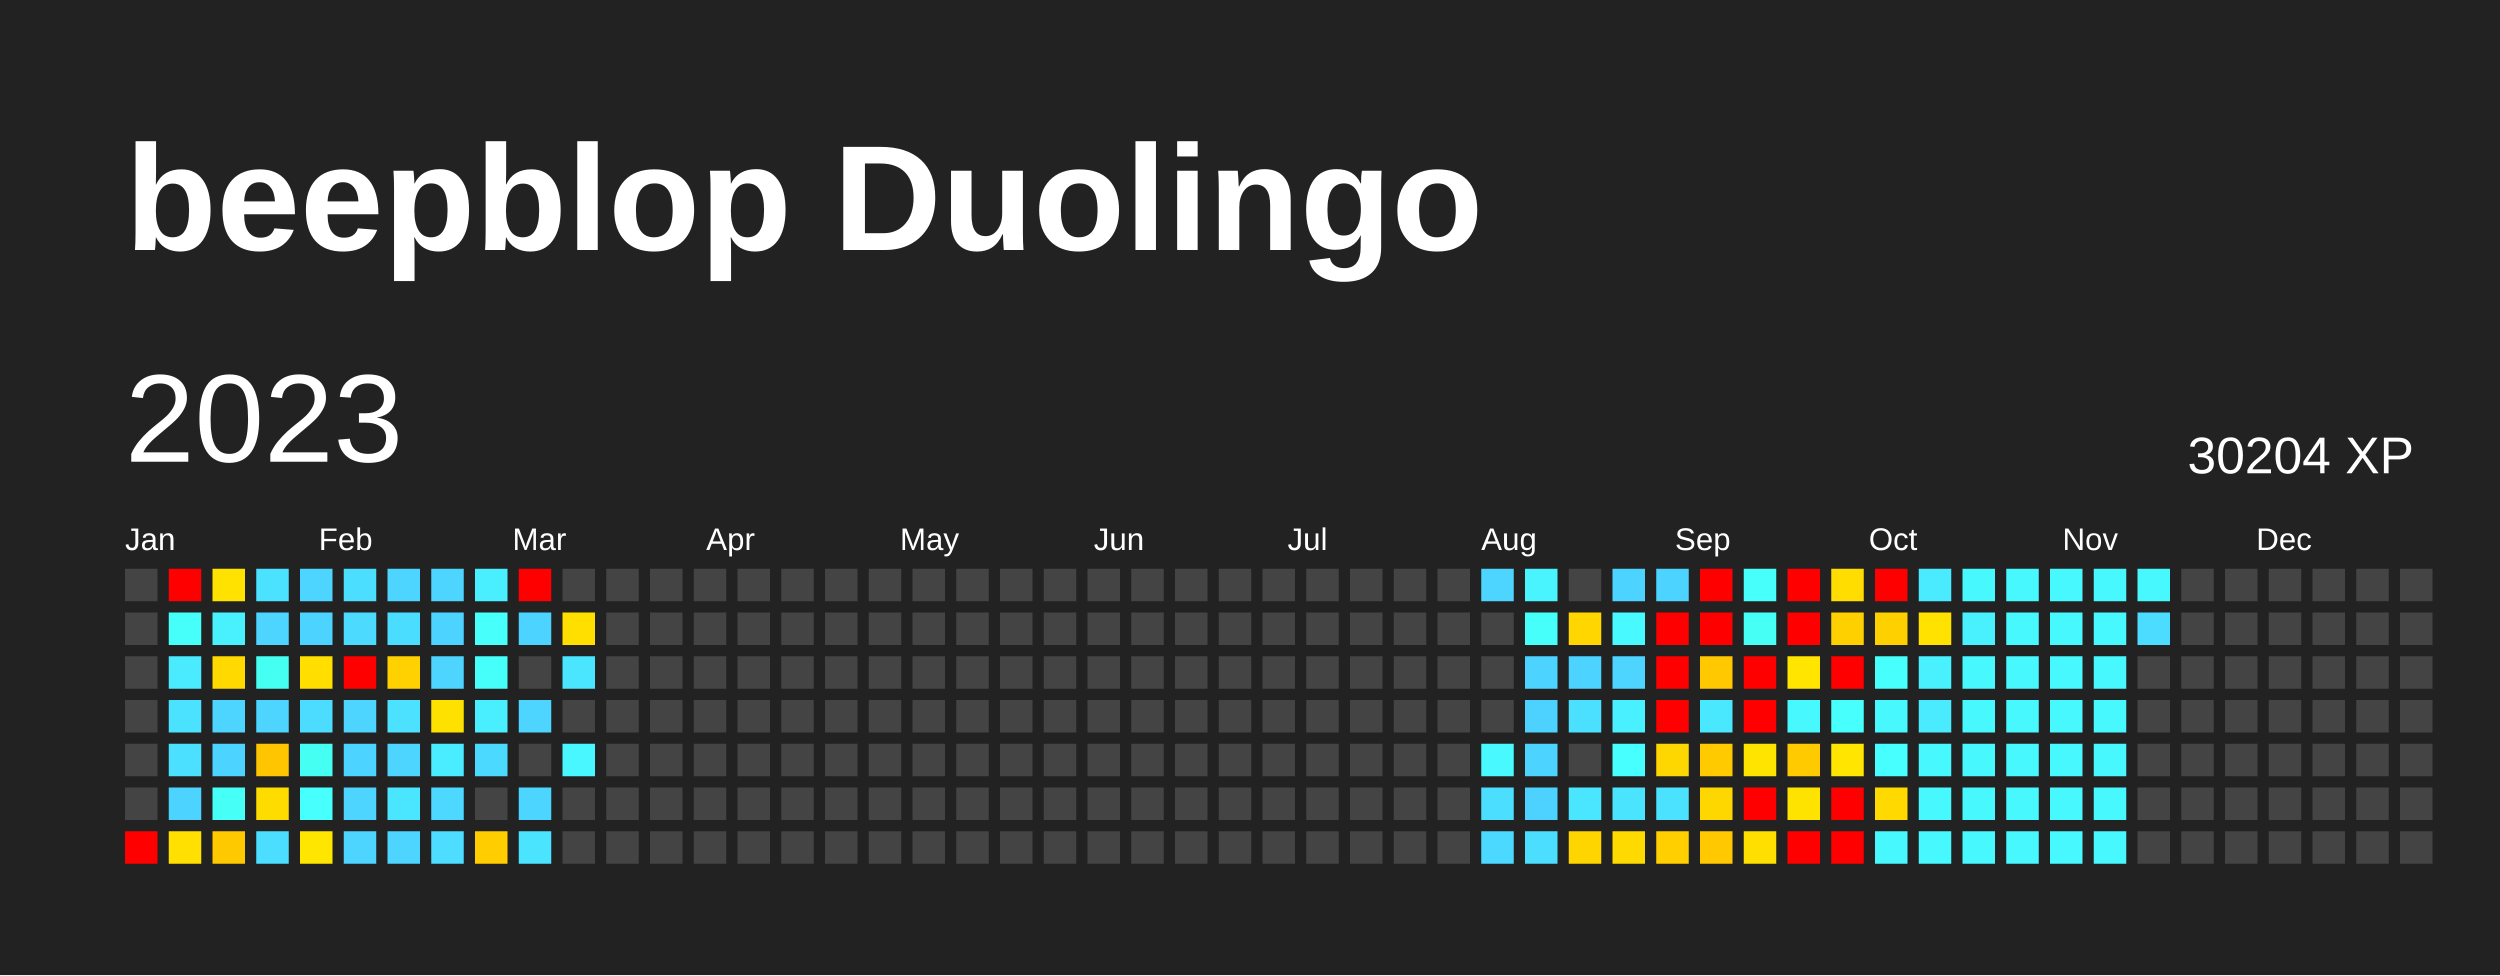
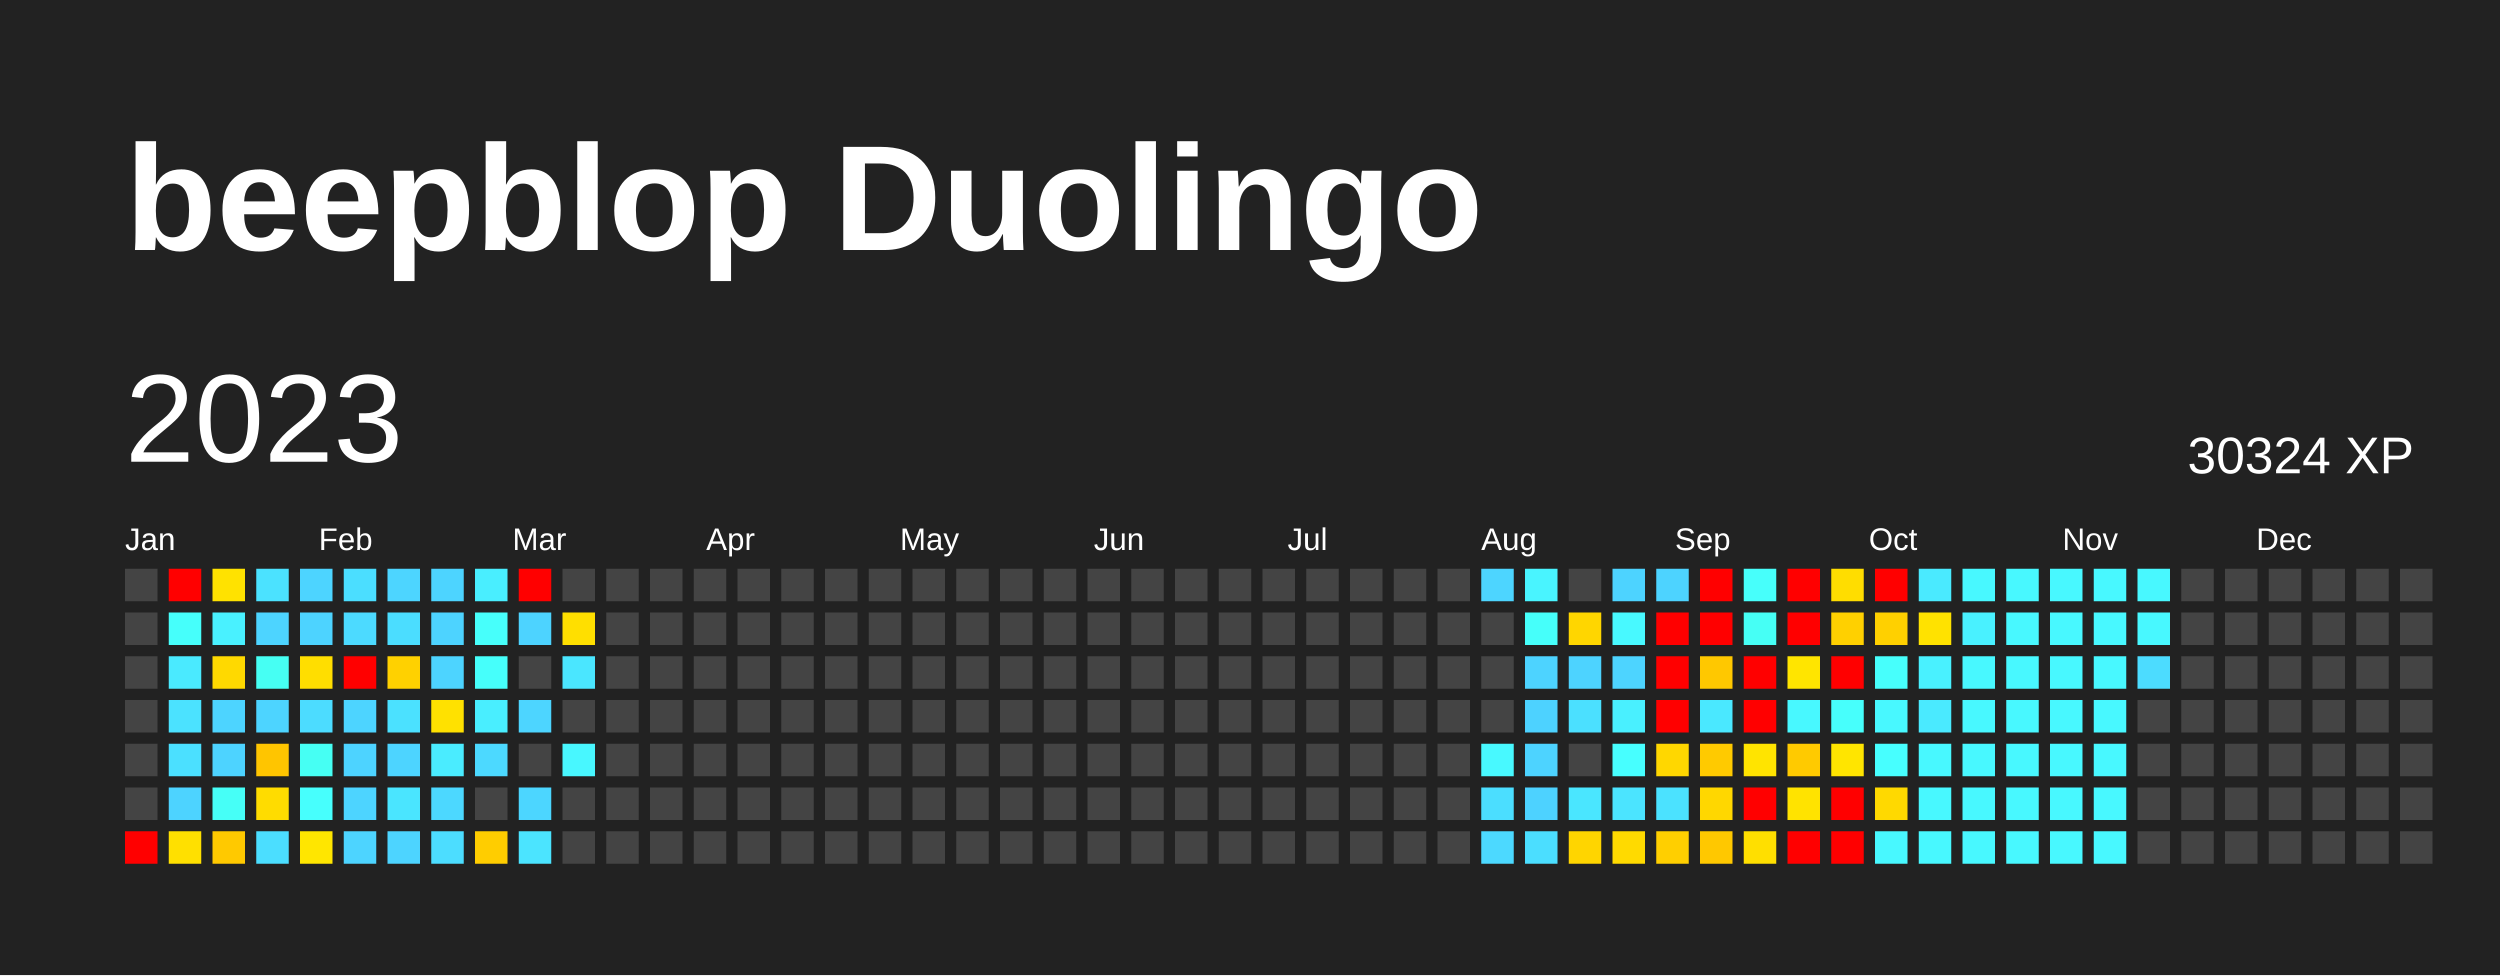
<svg xmlns="http://www.w3.org/2000/svg" baseProfile="full" height="78mm" version="1.1" viewBox="0,0,200,78" width="200mm">
  <defs />
  <rect fill="#222222" height="78" width="200" x="0" y="0" />
  <text fill="#FFFFFF" style="font-size:12px; font-family:Arial; font-weight:bold;" x="10" y="20">beepblop Duolingo</text>
  <text dominant-baseline="hanging" fill="#FFFFFF" style="font-size:10.0px; font-family:Arial;" x="10" y="30">2023</text>
-   <text dominant-baseline="hanging" fill="#FFFFFF" style="font-size:4.125px; font-family:Arial;" x="175" y="35">30204 XP</text>
+   <text dominant-baseline="hanging" fill="#FFFFFF" style="font-size:4.125px; font-family:Arial;" x="175" y="35">30324 XP</text>
  <text fill="#FFFFFF" style="font-size:2.5px; font-family:Arial" x="10.0" y="44">Jan</text>
  <text fill="#FFFFFF" style="font-size:2.5px; font-family:Arial" x="25.5" y="44">Feb</text>
  <text fill="#FFFFFF" style="font-size:2.5px; font-family:Arial" x="41.0" y="44">Mar</text>
  <text fill="#FFFFFF" style="font-size:2.5px; font-family:Arial" x="56.5" y="44">Apr</text>
  <text fill="#FFFFFF" style="font-size:2.5px; font-family:Arial" x="72.0" y="44">May</text>
  <text fill="#FFFFFF" style="font-size:2.5px; font-family:Arial" x="87.5" y="44">Jun</text>
  <text fill="#FFFFFF" style="font-size:2.5px; font-family:Arial" x="103.0" y="44">Jul</text>
  <text fill="#FFFFFF" style="font-size:2.5px; font-family:Arial" x="118.5" y="44">Aug</text>
  <text fill="#FFFFFF" style="font-size:2.5px; font-family:Arial" x="134.0" y="44">Sep</text>
  <text fill="#FFFFFF" style="font-size:2.5px; font-family:Arial" x="149.5" y="44">Oct</text>
  <text fill="#FFFFFF" style="font-size:2.5px; font-family:Arial" x="165.0" y="44">Nov</text>
  <text fill="#FFFFFF" style="font-size:2.5px; font-family:Arial" x="180.5" y="44">Dec</text>
  <rect fill="#444444" height="2.6" width="2.6" x="10.0" y="45.5" />
  <rect fill="#444444" height="2.6" width="2.6" x="10.0" y="49.0" />
  <rect fill="#444444" height="2.6" width="2.6" x="10.0" y="52.5" />
  <rect fill="#444444" height="2.6" width="2.6" x="10.0" y="56.0" />
  <rect fill="#444444" height="2.6" width="2.6" x="10.0" y="59.5" />
  <rect fill="#444444" height="2.6" width="2.6" x="10.0" y="63.0" />
  <rect fill="red" height="2.6" width="2.6" x="10.0" y="66.5" />
  <rect fill="red" height="2.6" width="2.6" x="13.5" y="45.5" />
  <rect fill="#46fffb" height="2.6" width="2.6" x="13.5" y="49.0" />
  <rect fill="#4aeaff" height="2.6" width="2.6" x="13.5" y="52.5" />
  <rect fill="#4be2ff" height="2.6" width="2.6" x="13.5" y="56.0" />
  <rect fill="#4be0ff" height="2.6" width="2.6" x="13.5" y="59.5" />
  <rect fill="#4dd3ff" height="2.6" width="2.6" x="13.5" y="63.0" />
  <rect fill="#ffe000" height="2.6" width="2.6" x="13.5" y="66.5" />
  <rect fill="#ffe200" height="2.6" width="2.6" x="17.0" y="45.5" />
  <rect fill="#49f1ff" height="2.6" width="2.6" x="17.0" y="49.0" />
  <rect fill="#ffd900" height="2.6" width="2.6" x="17.0" y="52.5" />
  <rect fill="#4dd4ff" height="2.6" width="2.6" x="17.0" y="56.0" />
  <rect fill="#4dd3ff" height="2.6" width="2.6" x="17.0" y="59.5" />
  <rect fill="#46fff7" height="2.6" width="2.6" x="17.0" y="63.0" />
  <rect fill="#ffc900" height="2.6" width="2.6" x="17.0" y="66.5" />
  <rect fill="#4be2ff" height="2.6" width="2.6" x="20.5" y="45.5" />
  <rect fill="#4dd4ff" height="2.6" width="2.6" x="20.5" y="49.0" />
  <rect fill="#46fff3" height="2.6" width="2.6" x="20.5" y="52.5" />
  <rect fill="#4dd4ff" height="2.6" width="2.6" x="20.5" y="56.0" />
  <rect fill="#ffc500" height="2.6" width="2.6" x="20.5" y="59.5" />
  <rect fill="#ffdc00" height="2.6" width="2.6" x="20.5" y="63.0" />
  <rect fill="#4bdeff" height="2.6" width="2.6" x="20.5" y="66.5" />
  <rect fill="#4dd4ff" height="2.6" width="2.6" x="24.0" y="45.5" />
  <rect fill="#4dd3ff" height="2.6" width="2.6" x="24.0" y="49.0" />
  <rect fill="#ffde00" height="2.6" width="2.6" x="24.0" y="52.5" />
  <rect fill="#4cdcff" height="2.6" width="2.6" x="24.0" y="56.0" />
  <rect fill="#46fff3" height="2.6" width="2.6" x="24.0" y="59.5" />
  <rect fill="#47fffd" height="2.6" width="2.6" x="24.0" y="63.0" />
  <rect fill="#ffe600" height="2.6" width="2.6" x="24.0" y="66.5" />
  <rect fill="#4bdeff" height="2.6" width="2.6" x="27.5" y="45.5" />
  <rect fill="#4cdaff" height="2.6" width="2.6" x="27.5" y="49.0" />
  <rect fill="red" height="2.6" width="2.6" x="27.5" y="52.5" />
  <rect fill="#4dd4ff" height="2.6" width="2.6" x="27.5" y="56.0" />
  <rect fill="#4dd3ff" height="2.6" width="2.6" x="27.5" y="59.5" />
  <rect fill="#4dd4ff" height="2.6" width="2.6" x="27.5" y="63.0" />
  <rect fill="#4dd4ff" height="2.6" width="2.6" x="27.5" y="66.5" />
  <rect fill="#4dd5ff" height="2.6" width="2.6" x="31.0" y="45.5" />
  <rect fill="#4bddff" height="2.6" width="2.6" x="31.0" y="49.0" />
  <rect fill="#ffd100" height="2.6" width="2.6" x="31.0" y="52.5" />
  <rect fill="#4be1ff" height="2.6" width="2.6" x="31.0" y="56.0" />
  <rect fill="#4dd4ff" height="2.6" width="2.6" x="31.0" y="59.5" />
  <rect fill="#4ae5ff" height="2.6" width="2.6" x="31.0" y="63.0" />
  <rect fill="#4dd4ff" height="2.6" width="2.6" x="31.0" y="66.5" />
  <rect fill="#4dd4ff" height="2.6" width="2.6" x="34.5" y="45.5" />
  <rect fill="#4dd3ff" height="2.6" width="2.6" x="34.5" y="49.0" />
  <rect fill="#4dd4ff" height="2.6" width="2.6" x="34.5" y="52.5" />
  <rect fill="#ffe100" height="2.6" width="2.6" x="34.5" y="56.0" />
  <rect fill="#4aecff" height="2.6" width="2.6" x="34.5" y="59.5" />
  <rect fill="#4cd8ff" height="2.6" width="2.6" x="34.5" y="63.0" />
  <rect fill="#4cddff" height="2.6" width="2.6" x="34.5" y="66.5" />
  <rect fill="#49eeff" height="2.6" width="2.6" x="38.0" y="45.5" />
  <rect fill="#47fffb" height="2.6" width="2.6" x="38.0" y="49.0" />
  <rect fill="#46fffb" height="2.6" width="2.6" x="38.0" y="52.5" />
  <rect fill="#49eeff" height="2.6" width="2.6" x="38.0" y="56.0" />
  <rect fill="#4cd9ff" height="2.6" width="2.6" x="38.0" y="59.5" />
  <rect fill="#444444" height="2.6" width="2.6" x="38.0" y="63.0" />
  <rect fill="#ffcd00" height="2.6" width="2.6" x="38.0" y="66.5" />
  <rect fill="red" height="2.6" width="2.6" x="41.5" y="45.5" />
  <rect fill="#4dd3ff" height="2.6" width="2.6" x="41.5" y="49.0" />
  <rect fill="#444444" height="2.6" width="2.6" x="41.5" y="52.5" />
  <rect fill="#4dd5ff" height="2.6" width="2.6" x="41.5" y="56.0" />
  <rect fill="#444444" height="2.6" width="2.6" x="41.5" y="59.5" />
  <rect fill="#4cd6ff" height="2.6" width="2.6" x="41.5" y="63.0" />
  <rect fill="#4be4ff" height="2.6" width="2.6" x="41.5" y="66.5" />
  <rect fill="#444444" height="2.6" width="2.6" x="45.0" y="45.5" />
  <rect fill="#ffdf00" height="2.6" width="2.6" x="45.0" y="49.0" />
  <rect fill="#4ae6ff" height="2.6" width="2.6" x="45.0" y="52.5" />
  <rect fill="#444444" height="2.6" width="2.6" x="45.0" y="56.0" />
  <rect fill="#48f7ff" height="2.6" width="2.6" x="45.0" y="59.5" />
  <rect fill="#444444" height="2.6" width="2.6" x="45.0" y="63.0" />
  <rect fill="#444444" height="2.6" width="2.6" x="45.0" y="66.5" />
  <rect fill="#444444" height="2.6" width="2.6" x="48.5" y="45.5" />
  <rect fill="#444444" height="2.6" width="2.6" x="48.5" y="49.0" />
  <rect fill="#444444" height="2.6" width="2.6" x="48.5" y="52.5" />
  <rect fill="#444444" height="2.6" width="2.6" x="48.5" y="56.0" />
  <rect fill="#444444" height="2.6" width="2.6" x="48.5" y="59.5" />
  <rect fill="#444444" height="2.6" width="2.6" x="48.5" y="63.0" />
  <rect fill="#444444" height="2.6" width="2.6" x="48.5" y="66.5" />
  <rect fill="#444444" height="2.6" width="2.6" x="52.0" y="45.5" />
  <rect fill="#444444" height="2.6" width="2.6" x="52.0" y="49.0" />
  <rect fill="#444444" height="2.6" width="2.6" x="52.0" y="52.5" />
  <rect fill="#444444" height="2.6" width="2.6" x="52.0" y="56.0" />
  <rect fill="#444444" height="2.6" width="2.6" x="52.0" y="59.5" />
  <rect fill="#444444" height="2.6" width="2.6" x="52.0" y="63.0" />
  <rect fill="#444444" height="2.6" width="2.6" x="52.0" y="66.5" />
  <rect fill="#444444" height="2.6" width="2.6" x="55.5" y="45.5" />
  <rect fill="#444444" height="2.6" width="2.6" x="55.5" y="49.0" />
  <rect fill="#444444" height="2.6" width="2.6" x="55.5" y="52.5" />
  <rect fill="#444444" height="2.6" width="2.6" x="55.5" y="56.0" />
  <rect fill="#444444" height="2.6" width="2.6" x="55.5" y="59.5" />
  <rect fill="#444444" height="2.6" width="2.6" x="55.5" y="63.0" />
  <rect fill="#444444" height="2.6" width="2.6" x="55.5" y="66.5" />
  <rect fill="#444444" height="2.6" width="2.6" x="59.0" y="45.5" />
  <rect fill="#444444" height="2.6" width="2.6" x="59.0" y="49.0" />
  <rect fill="#444444" height="2.6" width="2.6" x="59.0" y="52.5" />
  <rect fill="#444444" height="2.6" width="2.6" x="59.0" y="56.0" />
  <rect fill="#444444" height="2.6" width="2.6" x="59.0" y="59.5" />
  <rect fill="#444444" height="2.6" width="2.6" x="59.0" y="63.0" />
  <rect fill="#444444" height="2.6" width="2.6" x="59.0" y="66.5" />
  <rect fill="#444444" height="2.6" width="2.6" x="62.5" y="45.5" />
  <rect fill="#444444" height="2.6" width="2.6" x="62.5" y="49.0" />
  <rect fill="#444444" height="2.6" width="2.6" x="62.5" y="52.5" />
  <rect fill="#444444" height="2.6" width="2.6" x="62.5" y="56.0" />
  <rect fill="#444444" height="2.6" width="2.6" x="62.5" y="59.5" />
  <rect fill="#444444" height="2.6" width="2.6" x="62.5" y="63.0" />
  <rect fill="#444444" height="2.6" width="2.6" x="62.5" y="66.5" />
  <rect fill="#444444" height="2.6" width="2.6" x="66.0" y="45.5" />
  <rect fill="#444444" height="2.6" width="2.6" x="66.0" y="49.0" />
  <rect fill="#444444" height="2.6" width="2.6" x="66.0" y="52.5" />
  <rect fill="#444444" height="2.6" width="2.6" x="66.0" y="56.0" />
  <rect fill="#444444" height="2.6" width="2.6" x="66.0" y="59.5" />
  <rect fill="#444444" height="2.6" width="2.6" x="66.0" y="63.0" />
  <rect fill="#444444" height="2.6" width="2.6" x="66.0" y="66.5" />
  <rect fill="#444444" height="2.6" width="2.6" x="69.5" y="45.5" />
  <rect fill="#444444" height="2.6" width="2.6" x="69.5" y="49.0" />
  <rect fill="#444444" height="2.6" width="2.6" x="69.5" y="52.5" />
  <rect fill="#444444" height="2.6" width="2.6" x="69.5" y="56.0" />
  <rect fill="#444444" height="2.6" width="2.6" x="69.5" y="59.5" />
  <rect fill="#444444" height="2.6" width="2.6" x="69.5" y="63.0" />
  <rect fill="#444444" height="2.6" width="2.6" x="69.5" y="66.5" />
  <rect fill="#444444" height="2.6" width="2.6" x="73.0" y="45.5" />
  <rect fill="#444444" height="2.6" width="2.6" x="73.0" y="49.0" />
  <rect fill="#444444" height="2.6" width="2.6" x="73.0" y="52.5" />
  <rect fill="#444444" height="2.6" width="2.6" x="73.0" y="56.0" />
  <rect fill="#444444" height="2.6" width="2.6" x="73.0" y="59.5" />
  <rect fill="#444444" height="2.6" width="2.6" x="73.0" y="63.0" />
  <rect fill="#444444" height="2.6" width="2.6" x="73.0" y="66.5" />
  <rect fill="#444444" height="2.6" width="2.6" x="76.5" y="45.5" />
  <rect fill="#444444" height="2.6" width="2.6" x="76.5" y="49.0" />
  <rect fill="#444444" height="2.6" width="2.6" x="76.5" y="52.5" />
  <rect fill="#444444" height="2.6" width="2.6" x="76.5" y="56.0" />
  <rect fill="#444444" height="2.6" width="2.6" x="76.5" y="59.5" />
  <rect fill="#444444" height="2.6" width="2.6" x="76.5" y="63.0" />
  <rect fill="#444444" height="2.6" width="2.6" x="76.5" y="66.5" />
  <rect fill="#444444" height="2.6" width="2.6" x="80.0" y="45.5" />
  <rect fill="#444444" height="2.6" width="2.6" x="80.0" y="49.0" />
  <rect fill="#444444" height="2.6" width="2.6" x="80.0" y="52.5" />
  <rect fill="#444444" height="2.6" width="2.6" x="80.0" y="56.0" />
  <rect fill="#444444" height="2.6" width="2.6" x="80.0" y="59.5" />
  <rect fill="#444444" height="2.6" width="2.6" x="80.0" y="63.0" />
  <rect fill="#444444" height="2.6" width="2.6" x="80.0" y="66.5" />
  <rect fill="#444444" height="2.6" width="2.6" x="83.5" y="45.5" />
  <rect fill="#444444" height="2.6" width="2.6" x="83.5" y="49.0" />
  <rect fill="#444444" height="2.6" width="2.6" x="83.5" y="52.5" />
  <rect fill="#444444" height="2.6" width="2.6" x="83.5" y="56.0" />
  <rect fill="#444444" height="2.6" width="2.6" x="83.5" y="59.5" />
  <rect fill="#444444" height="2.6" width="2.6" x="83.5" y="63.0" />
  <rect fill="#444444" height="2.6" width="2.6" x="83.5" y="66.5" />
  <rect fill="#444444" height="2.6" width="2.6" x="87.0" y="45.5" />
  <rect fill="#444444" height="2.6" width="2.6" x="87.0" y="49.0" />
  <rect fill="#444444" height="2.6" width="2.6" x="87.0" y="52.5" />
  <rect fill="#444444" height="2.6" width="2.6" x="87.0" y="56.0" />
  <rect fill="#444444" height="2.6" width="2.6" x="87.0" y="59.5" />
  <rect fill="#444444" height="2.6" width="2.6" x="87.0" y="63.0" />
  <rect fill="#444444" height="2.6" width="2.6" x="87.0" y="66.5" />
  <rect fill="#444444" height="2.6" width="2.6" x="90.5" y="45.5" />
  <rect fill="#444444" height="2.6" width="2.6" x="90.5" y="49.0" />
  <rect fill="#444444" height="2.6" width="2.6" x="90.5" y="52.5" />
  <rect fill="#444444" height="2.6" width="2.6" x="90.5" y="56.0" />
  <rect fill="#444444" height="2.6" width="2.6" x="90.5" y="59.5" />
  <rect fill="#444444" height="2.6" width="2.6" x="90.5" y="63.0" />
  <rect fill="#444444" height="2.6" width="2.6" x="90.5" y="66.5" />
  <rect fill="#444444" height="2.6" width="2.6" x="94.0" y="45.5" />
  <rect fill="#444444" height="2.6" width="2.6" x="94.0" y="49.0" />
  <rect fill="#444444" height="2.6" width="2.6" x="94.0" y="52.5" />
  <rect fill="#444444" height="2.6" width="2.6" x="94.0" y="56.0" />
  <rect fill="#444444" height="2.6" width="2.6" x="94.0" y="59.5" />
  <rect fill="#444444" height="2.6" width="2.6" x="94.0" y="63.0" />
  <rect fill="#444444" height="2.6" width="2.6" x="94.0" y="66.5" />
  <rect fill="#444444" height="2.6" width="2.6" x="97.5" y="45.5" />
  <rect fill="#444444" height="2.6" width="2.6" x="97.5" y="49.0" />
  <rect fill="#444444" height="2.6" width="2.6" x="97.5" y="52.5" />
  <rect fill="#444444" height="2.6" width="2.6" x="97.5" y="56.0" />
  <rect fill="#444444" height="2.6" width="2.6" x="97.5" y="59.5" />
  <rect fill="#444444" height="2.6" width="2.6" x="97.5" y="63.0" />
  <rect fill="#444444" height="2.6" width="2.6" x="97.5" y="66.5" />
  <rect fill="#444444" height="2.6" width="2.6" x="101.0" y="45.5" />
  <rect fill="#444444" height="2.6" width="2.6" x="101.0" y="49.0" />
  <rect fill="#444444" height="2.6" width="2.6" x="101.0" y="52.5" />
  <rect fill="#444444" height="2.6" width="2.6" x="101.0" y="56.0" />
  <rect fill="#444444" height="2.6" width="2.6" x="101.0" y="59.5" />
  <rect fill="#444444" height="2.6" width="2.6" x="101.0" y="63.0" />
  <rect fill="#444444" height="2.6" width="2.6" x="101.0" y="66.5" />
  <rect fill="#444444" height="2.6" width="2.6" x="104.5" y="45.5" />
  <rect fill="#444444" height="2.6" width="2.6" x="104.5" y="49.0" />
  <rect fill="#444444" height="2.6" width="2.6" x="104.5" y="52.5" />
  <rect fill="#444444" height="2.6" width="2.6" x="104.5" y="56.0" />
  <rect fill="#444444" height="2.6" width="2.6" x="104.5" y="59.5" />
  <rect fill="#444444" height="2.6" width="2.6" x="104.5" y="63.0" />
  <rect fill="#444444" height="2.6" width="2.6" x="104.5" y="66.5" />
  <rect fill="#444444" height="2.6" width="2.6" x="108.0" y="45.5" />
  <rect fill="#444444" height="2.6" width="2.6" x="108.0" y="49.0" />
  <rect fill="#444444" height="2.6" width="2.6" x="108.0" y="52.5" />
  <rect fill="#444444" height="2.6" width="2.6" x="108.0" y="56.0" />
  <rect fill="#444444" height="2.6" width="2.6" x="108.0" y="59.5" />
  <rect fill="#444444" height="2.6" width="2.6" x="108.0" y="63.0" />
  <rect fill="#444444" height="2.6" width="2.6" x="108.0" y="66.5" />
  <rect fill="#444444" height="2.6" width="2.6" x="111.5" y="45.5" />
  <rect fill="#444444" height="2.6" width="2.6" x="111.5" y="49.0" />
  <rect fill="#444444" height="2.6" width="2.6" x="111.5" y="52.5" />
  <rect fill="#444444" height="2.6" width="2.6" x="111.5" y="56.0" />
  <rect fill="#444444" height="2.6" width="2.6" x="111.5" y="59.5" />
  <rect fill="#444444" height="2.6" width="2.6" x="111.5" y="63.0" />
  <rect fill="#444444" height="2.6" width="2.6" x="111.5" y="66.5" />
  <rect fill="#444444" height="2.6" width="2.6" x="115.0" y="45.5" />
  <rect fill="#444444" height="2.6" width="2.6" x="115.0" y="49.0" />
  <rect fill="#444444" height="2.6" width="2.6" x="115.0" y="52.5" />
  <rect fill="#444444" height="2.6" width="2.6" x="115.0" y="56.0" />
  <rect fill="#444444" height="2.6" width="2.6" x="115.0" y="59.5" />
  <rect fill="#444444" height="2.6" width="2.6" x="115.0" y="63.0" />
  <rect fill="#444444" height="2.6" width="2.6" x="115.0" y="66.5" />
  <rect fill="#4dd5ff" height="2.6" width="2.6" x="118.5" y="45.5" />
  <rect fill="#444444" height="2.6" width="2.6" x="118.5" y="49.0" />
  <rect fill="#444444" height="2.6" width="2.6" x="118.5" y="52.5" />
  <rect fill="#444444" height="2.6" width="2.6" x="118.5" y="56.0" />
  <rect fill="#48f9ff" height="2.6" width="2.6" x="118.5" y="59.5" />
  <rect fill="#4bdeff" height="2.6" width="2.6" x="118.5" y="63.0" />
  <rect fill="#4cd9ff" height="2.6" width="2.6" x="118.5" y="66.5" />
  <rect fill="#49f4ff" height="2.6" width="2.6" x="122.0" y="45.5" />
  <rect fill="#46fffa" height="2.6" width="2.6" x="122.0" y="49.0" />
  <rect fill="#4dd3ff" height="2.6" width="2.6" x="122.0" y="52.5" />
  <rect fill="#4dd2ff" height="2.6" width="2.6" x="122.0" y="56.0" />
  <rect fill="#4dd3ff" height="2.6" width="2.6" x="122.0" y="59.5" />
  <rect fill="#4dd2ff" height="2.6" width="2.6" x="122.0" y="63.0" />
  <rect fill="#4bdeff" height="2.6" width="2.6" x="122.0" y="66.5" />
  <rect fill="#444444" height="2.6" width="2.6" x="125.5" y="45.5" />
  <rect fill="#ffd600" height="2.6" width="2.6" x="125.5" y="49.0" />
  <rect fill="#4dd3ff" height="2.6" width="2.6" x="125.5" y="52.5" />
  <rect fill="#4be0ff" height="2.6" width="2.6" x="125.5" y="56.0" />
  <rect fill="#444444" height="2.6" width="2.6" x="125.5" y="59.5" />
  <rect fill="#4ae6ff" height="2.6" width="2.6" x="125.5" y="63.0" />
  <rect fill="#ffd500" height="2.6" width="2.6" x="125.5" y="66.5" />
  <rect fill="#4dd3ff" height="2.6" width="2.6" x="129.0" y="45.5" />
  <rect fill="#48f9ff" height="2.6" width="2.6" x="129.0" y="49.0" />
  <rect fill="#4dd4ff" height="2.6" width="2.6" x="129.0" y="52.5" />
  <rect fill="#49f0ff" height="2.6" width="2.6" x="129.0" y="56.0" />
  <rect fill="#47ffff" height="2.6" width="2.6" x="129.0" y="59.5" />
  <rect fill="#4be4ff" height="2.6" width="2.6" x="129.0" y="63.0" />
  <rect fill="#ffda00" height="2.6" width="2.6" x="129.0" y="66.5" />
  <rect fill="#4dd3ff" height="2.6" width="2.6" x="132.5" y="45.5" />
  <rect fill="red" height="2.6" width="2.6" x="132.5" y="49.0" />
  <rect fill="red" height="2.6" width="2.6" x="132.5" y="52.5" />
  <rect fill="red" height="2.6" width="2.6" x="132.5" y="56.0" />
  <rect fill="#ffd700" height="2.6" width="2.6" x="132.5" y="59.5" />
  <rect fill="#4be2ff" height="2.6" width="2.6" x="132.5" y="63.0" />
  <rect fill="#ffcf00" height="2.6" width="2.6" x="132.5" y="66.5" />
  <rect fill="red" height="2.6" width="2.6" x="136.0" y="45.5" />
  <rect fill="red" height="2.6" width="2.6" x="136.0" y="49.0" />
  <rect fill="#ffc800" height="2.6" width="2.6" x="136.0" y="52.5" />
  <rect fill="#4ae8ff" height="2.6" width="2.6" x="136.0" y="56.0" />
  <rect fill="#ffca00" height="2.6" width="2.6" x="136.0" y="59.5" />
  <rect fill="#ffd700" height="2.6" width="2.6" x="136.0" y="63.0" />
  <rect fill="#ffc800" height="2.6" width="2.6" x="136.0" y="66.5" />
  <rect fill="#47fffb" height="2.6" width="2.6" x="139.5" y="45.5" />
  <rect fill="#46fff5" height="2.6" width="2.6" x="139.5" y="49.0" />
  <rect fill="red" height="2.6" width="2.6" x="139.5" y="52.5" />
  <rect fill="red" height="2.6" width="2.6" x="139.5" y="56.0" />
  <rect fill="#ffe400" height="2.6" width="2.6" x="139.5" y="59.5" />
  <rect fill="red" height="2.6" width="2.6" x="139.5" y="63.0" />
  <rect fill="#ffdf00" height="2.6" width="2.6" x="139.5" y="66.5" />
  <rect fill="red" height="2.6" width="2.6" x="143.0" y="45.5" />
  <rect fill="red" height="2.6" width="2.6" x="143.0" y="49.0" />
  <rect fill="#ffe500" height="2.6" width="2.6" x="143.0" y="52.5" />
  <rect fill="#48f8ff" height="2.6" width="2.6" x="143.0" y="56.0" />
  <rect fill="#ffca00" height="2.6" width="2.6" x="143.0" y="59.5" />
  <rect fill="#ffe300" height="2.6" width="2.6" x="143.0" y="63.0" />
  <rect fill="red" height="2.6" width="2.6" x="143.0" y="66.5" />
  <rect fill="#ffdd00" height="2.6" width="2.6" x="146.5" y="45.5" />
  <rect fill="#ffd000" height="2.6" width="2.6" x="146.5" y="49.0" />
  <rect fill="red" height="2.6" width="2.6" x="146.5" y="52.5" />
  <rect fill="#47fffc" height="2.6" width="2.6" x="146.5" y="56.0" />
  <rect fill="#ffe500" height="2.6" width="2.6" x="146.5" y="59.5" />
  <rect fill="red" height="2.6" width="2.6" x="146.5" y="63.0" />
  <rect fill="red" height="2.6" width="2.6" x="146.5" y="66.5" />
  <rect fill="red" height="2.6" width="2.6" x="150.0" y="45.5" />
  <rect fill="#ffd000" height="2.6" width="2.6" x="150.0" y="49.0" />
  <rect fill="#47fffc" height="2.6" width="2.6" x="150.0" y="52.5" />
  <rect fill="#48f8ff" height="2.6" width="2.6" x="150.0" y="56.0" />
  <rect fill="#47ffff" height="2.6" width="2.6" x="150.0" y="59.5" />
  <rect fill="#ffd900" height="2.6" width="2.6" x="150.0" y="63.0" />
  <rect fill="#48f8ff" height="2.6" width="2.6" x="150.0" y="66.5" />
  <rect fill="#4aeaff" height="2.6" width="2.6" x="153.5" y="45.5" />
  <rect fill="#ffe200" height="2.6" width="2.6" x="153.5" y="49.0" />
  <rect fill="#49f1ff" height="2.6" width="2.6" x="153.5" y="52.5" />
  <rect fill="#4aeaff" height="2.6" width="2.6" x="153.5" y="56.0" />
  <rect fill="#48f8ff" height="2.6" width="2.6" x="153.5" y="59.5" />
  <rect fill="#48f8ff" height="2.6" width="2.6" x="153.5" y="63.0" />
  <rect fill="#48f8ff" height="2.6" width="2.6" x="153.5" y="66.5" />
  <rect fill="#48f8ff" height="2.6" width="2.6" x="157.0" y="45.5" />
  <rect fill="#49f1ff" height="2.6" width="2.6" x="157.0" y="49.0" />
  <rect fill="#48f8ff" height="2.6" width="2.6" x="157.0" y="52.5" />
  <rect fill="#48f8ff" height="2.6" width="2.6" x="157.0" y="56.0" />
  <rect fill="#48f8ff" height="2.6" width="2.6" x="157.0" y="59.5" />
  <rect fill="#48f8ff" height="2.6" width="2.6" x="157.0" y="63.0" />
  <rect fill="#48f8ff" height="2.6" width="2.6" x="157.0" y="66.5" />
  <rect fill="#48f8ff" height="2.6" width="2.6" x="160.5" y="45.5" />
  <rect fill="#48f8ff" height="2.6" width="2.6" x="160.5" y="49.0" />
  <rect fill="#48f8ff" height="2.6" width="2.6" x="160.5" y="52.5" />
  <rect fill="#48f8ff" height="2.6" width="2.6" x="160.5" y="56.0" />
  <rect fill="#48f8ff" height="2.6" width="2.6" x="160.5" y="59.5" />
  <rect fill="#48f8ff" height="2.6" width="2.6" x="160.5" y="63.0" />
  <rect fill="#48f8ff" height="2.6" width="2.6" x="160.5" y="66.5" />
  <rect fill="#48f8ff" height="2.6" width="2.6" x="164.0" y="45.5" />
  <rect fill="#48f8ff" height="2.6" width="2.6" x="164.0" y="49.0" />
  <rect fill="#48f8ff" height="2.6" width="2.6" x="164.0" y="52.5" />
  <rect fill="#48f8ff" height="2.6" width="2.6" x="164.0" y="56.0" />
  <rect fill="#48f8ff" height="2.6" width="2.6" x="164.0" y="59.5" />
  <rect fill="#48f8ff" height="2.6" width="2.6" x="164.0" y="63.0" />
  <rect fill="#48f8ff" height="2.6" width="2.6" x="164.0" y="66.5" />
  <rect fill="#48f8ff" height="2.6" width="2.6" x="167.5" y="45.5" />
  <rect fill="#48f8ff" height="2.6" width="2.6" x="167.5" y="49.0" />
  <rect fill="#48f8ff" height="2.6" width="2.6" x="167.5" y="52.5" />
  <rect fill="#48f8ff" height="2.6" width="2.6" x="167.5" y="56.0" />
  <rect fill="#48f8ff" height="2.6" width="2.6" x="167.5" y="59.5" />
  <rect fill="#48f8ff" height="2.6" width="2.6" x="167.5" y="63.0" />
  <rect fill="#48f8ff" height="2.6" width="2.6" x="167.5" y="66.5" />
  <rect fill="#48f8ff" height="2.6" width="2.6" x="171.0" y="45.5" />
-   <rect fill="#4cdcff" height="2.6" width="2.6" x="171.0" y="49.0" />
-   <rect fill="#444444" height="2.6" width="2.6" x="171.0" y="52.5" />
+   <rect fill="#48f8ff" height="2.6" width="2.6" x="171.0" y="49.0" />
+   <rect fill="#4cdcff" height="2.6" width="2.6" x="171.0" y="52.5" />
  <rect fill="#444444" height="2.6" width="2.6" x="171.0" y="56.0" />
  <rect fill="#444444" height="2.6" width="2.6" x="171.0" y="59.5" />
  <rect fill="#444444" height="2.6" width="2.6" x="171.0" y="63.0" />
  <rect fill="#444444" height="2.6" width="2.6" x="171.0" y="66.5" />
  <rect fill="#444444" height="2.6" width="2.6" x="174.5" y="45.5" />
  <rect fill="#444444" height="2.6" width="2.6" x="174.5" y="49.0" />
  <rect fill="#444444" height="2.6" width="2.6" x="174.5" y="52.5" />
  <rect fill="#444444" height="2.6" width="2.6" x="174.5" y="56.0" />
  <rect fill="#444444" height="2.6" width="2.6" x="174.5" y="59.5" />
  <rect fill="#444444" height="2.6" width="2.6" x="174.5" y="63.0" />
  <rect fill="#444444" height="2.6" width="2.6" x="174.5" y="66.5" />
  <rect fill="#444444" height="2.6" width="2.6" x="178.0" y="45.5" />
  <rect fill="#444444" height="2.6" width="2.6" x="178.0" y="49.0" />
  <rect fill="#444444" height="2.6" width="2.6" x="178.0" y="52.5" />
  <rect fill="#444444" height="2.6" width="2.6" x="178.0" y="56.0" />
  <rect fill="#444444" height="2.6" width="2.6" x="178.0" y="59.5" />
  <rect fill="#444444" height="2.6" width="2.6" x="178.0" y="63.0" />
  <rect fill="#444444" height="2.6" width="2.6" x="178.0" y="66.5" />
  <rect fill="#444444" height="2.6" width="2.6" x="181.5" y="45.5" />
  <rect fill="#444444" height="2.6" width="2.6" x="181.5" y="49.0" />
  <rect fill="#444444" height="2.6" width="2.6" x="181.5" y="52.5" />
  <rect fill="#444444" height="2.6" width="2.6" x="181.5" y="56.0" />
  <rect fill="#444444" height="2.6" width="2.6" x="181.5" y="59.5" />
  <rect fill="#444444" height="2.6" width="2.6" x="181.5" y="63.0" />
  <rect fill="#444444" height="2.6" width="2.6" x="181.5" y="66.5" />
  <rect fill="#444444" height="2.6" width="2.6" x="185.0" y="45.5" />
  <rect fill="#444444" height="2.6" width="2.6" x="185.0" y="49.0" />
  <rect fill="#444444" height="2.6" width="2.6" x="185.0" y="52.5" />
  <rect fill="#444444" height="2.6" width="2.6" x="185.0" y="56.0" />
  <rect fill="#444444" height="2.6" width="2.6" x="185.0" y="59.5" />
  <rect fill="#444444" height="2.6" width="2.6" x="185.0" y="63.0" />
  <rect fill="#444444" height="2.6" width="2.6" x="185.0" y="66.5" />
  <rect fill="#444444" height="2.6" width="2.6" x="188.5" y="45.5" />
  <rect fill="#444444" height="2.6" width="2.6" x="188.5" y="49.0" />
  <rect fill="#444444" height="2.6" width="2.6" x="188.5" y="52.5" />
  <rect fill="#444444" height="2.6" width="2.6" x="188.5" y="56.0" />
  <rect fill="#444444" height="2.6" width="2.6" x="188.5" y="59.5" />
  <rect fill="#444444" height="2.6" width="2.6" x="188.5" y="63.0" />
  <rect fill="#444444" height="2.6" width="2.6" x="188.5" y="66.5" />
  <rect fill="#444444" height="2.6" width="2.6" x="192.0" y="45.5" />
  <rect fill="#444444" height="2.6" width="2.6" x="192.0" y="49.0" />
  <rect fill="#444444" height="2.6" width="2.6" x="192.0" y="52.5" />
  <rect fill="#444444" height="2.6" width="2.6" x="192.0" y="56.0" />
  <rect fill="#444444" height="2.6" width="2.6" x="192.0" y="59.5" />
  <rect fill="#444444" height="2.6" width="2.6" x="192.0" y="63.0" />
  <rect fill="#444444" height="2.6" width="2.6" x="192.0" y="66.5" />
</svg>
